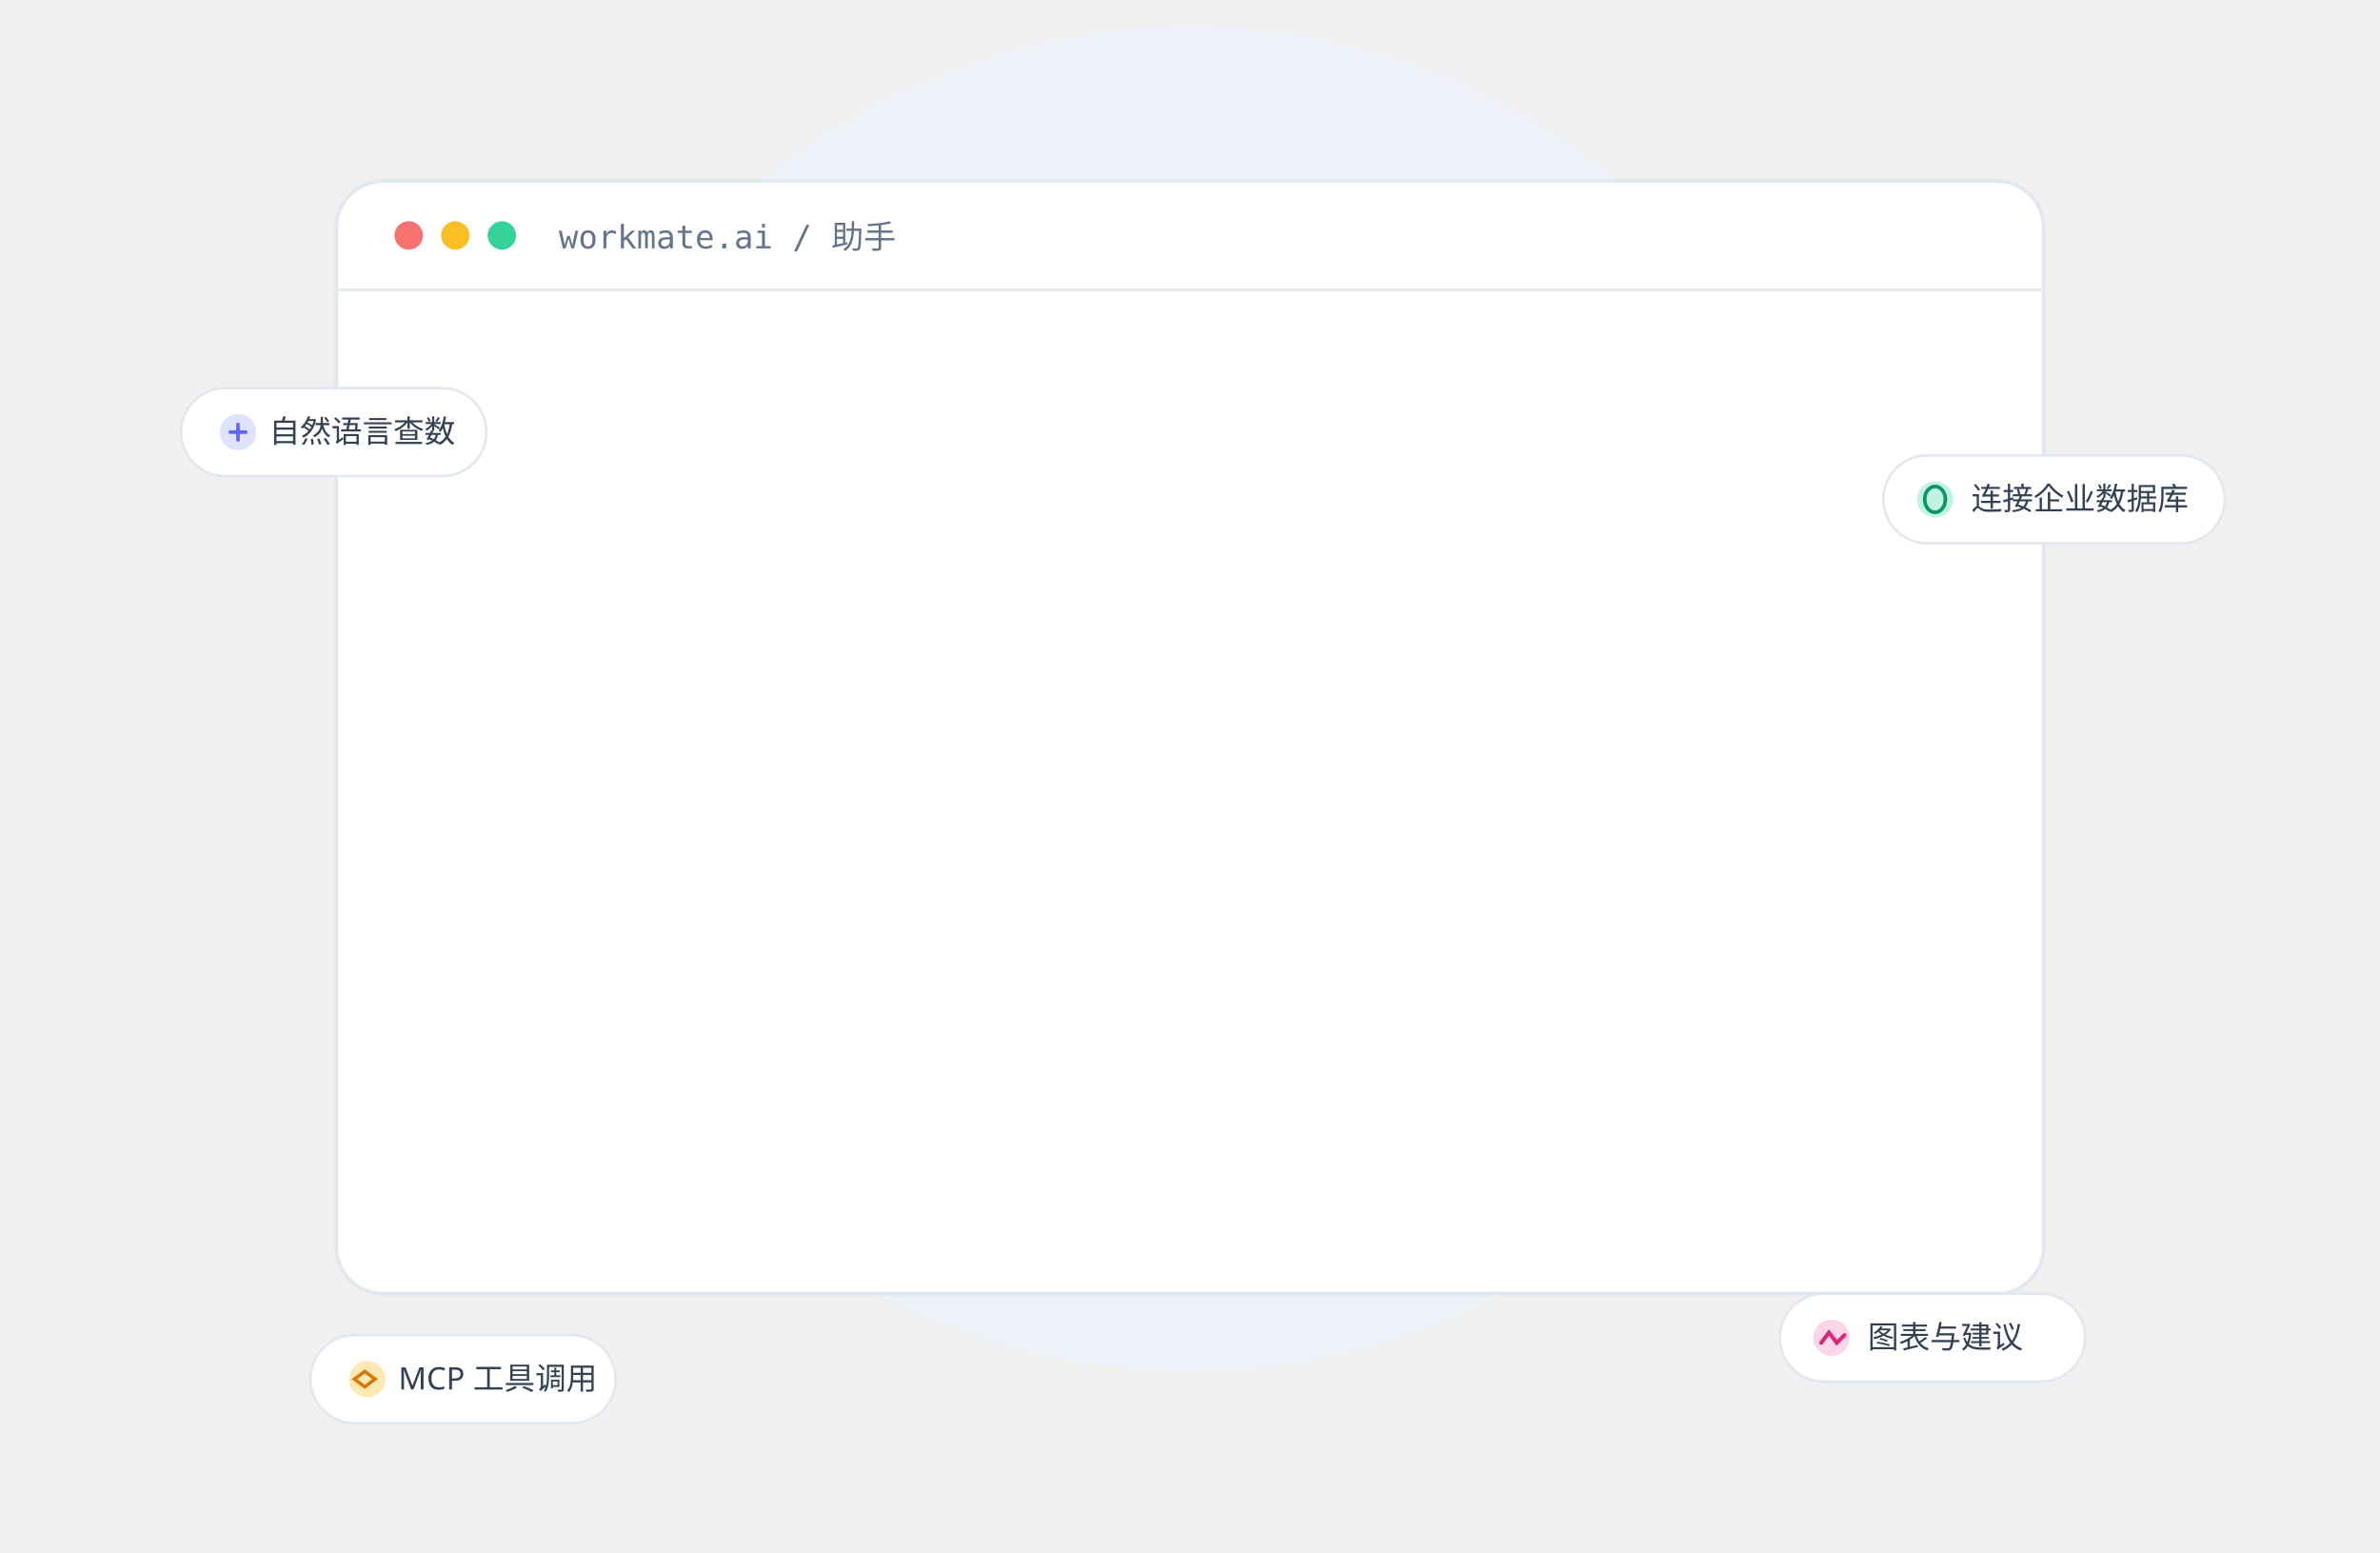
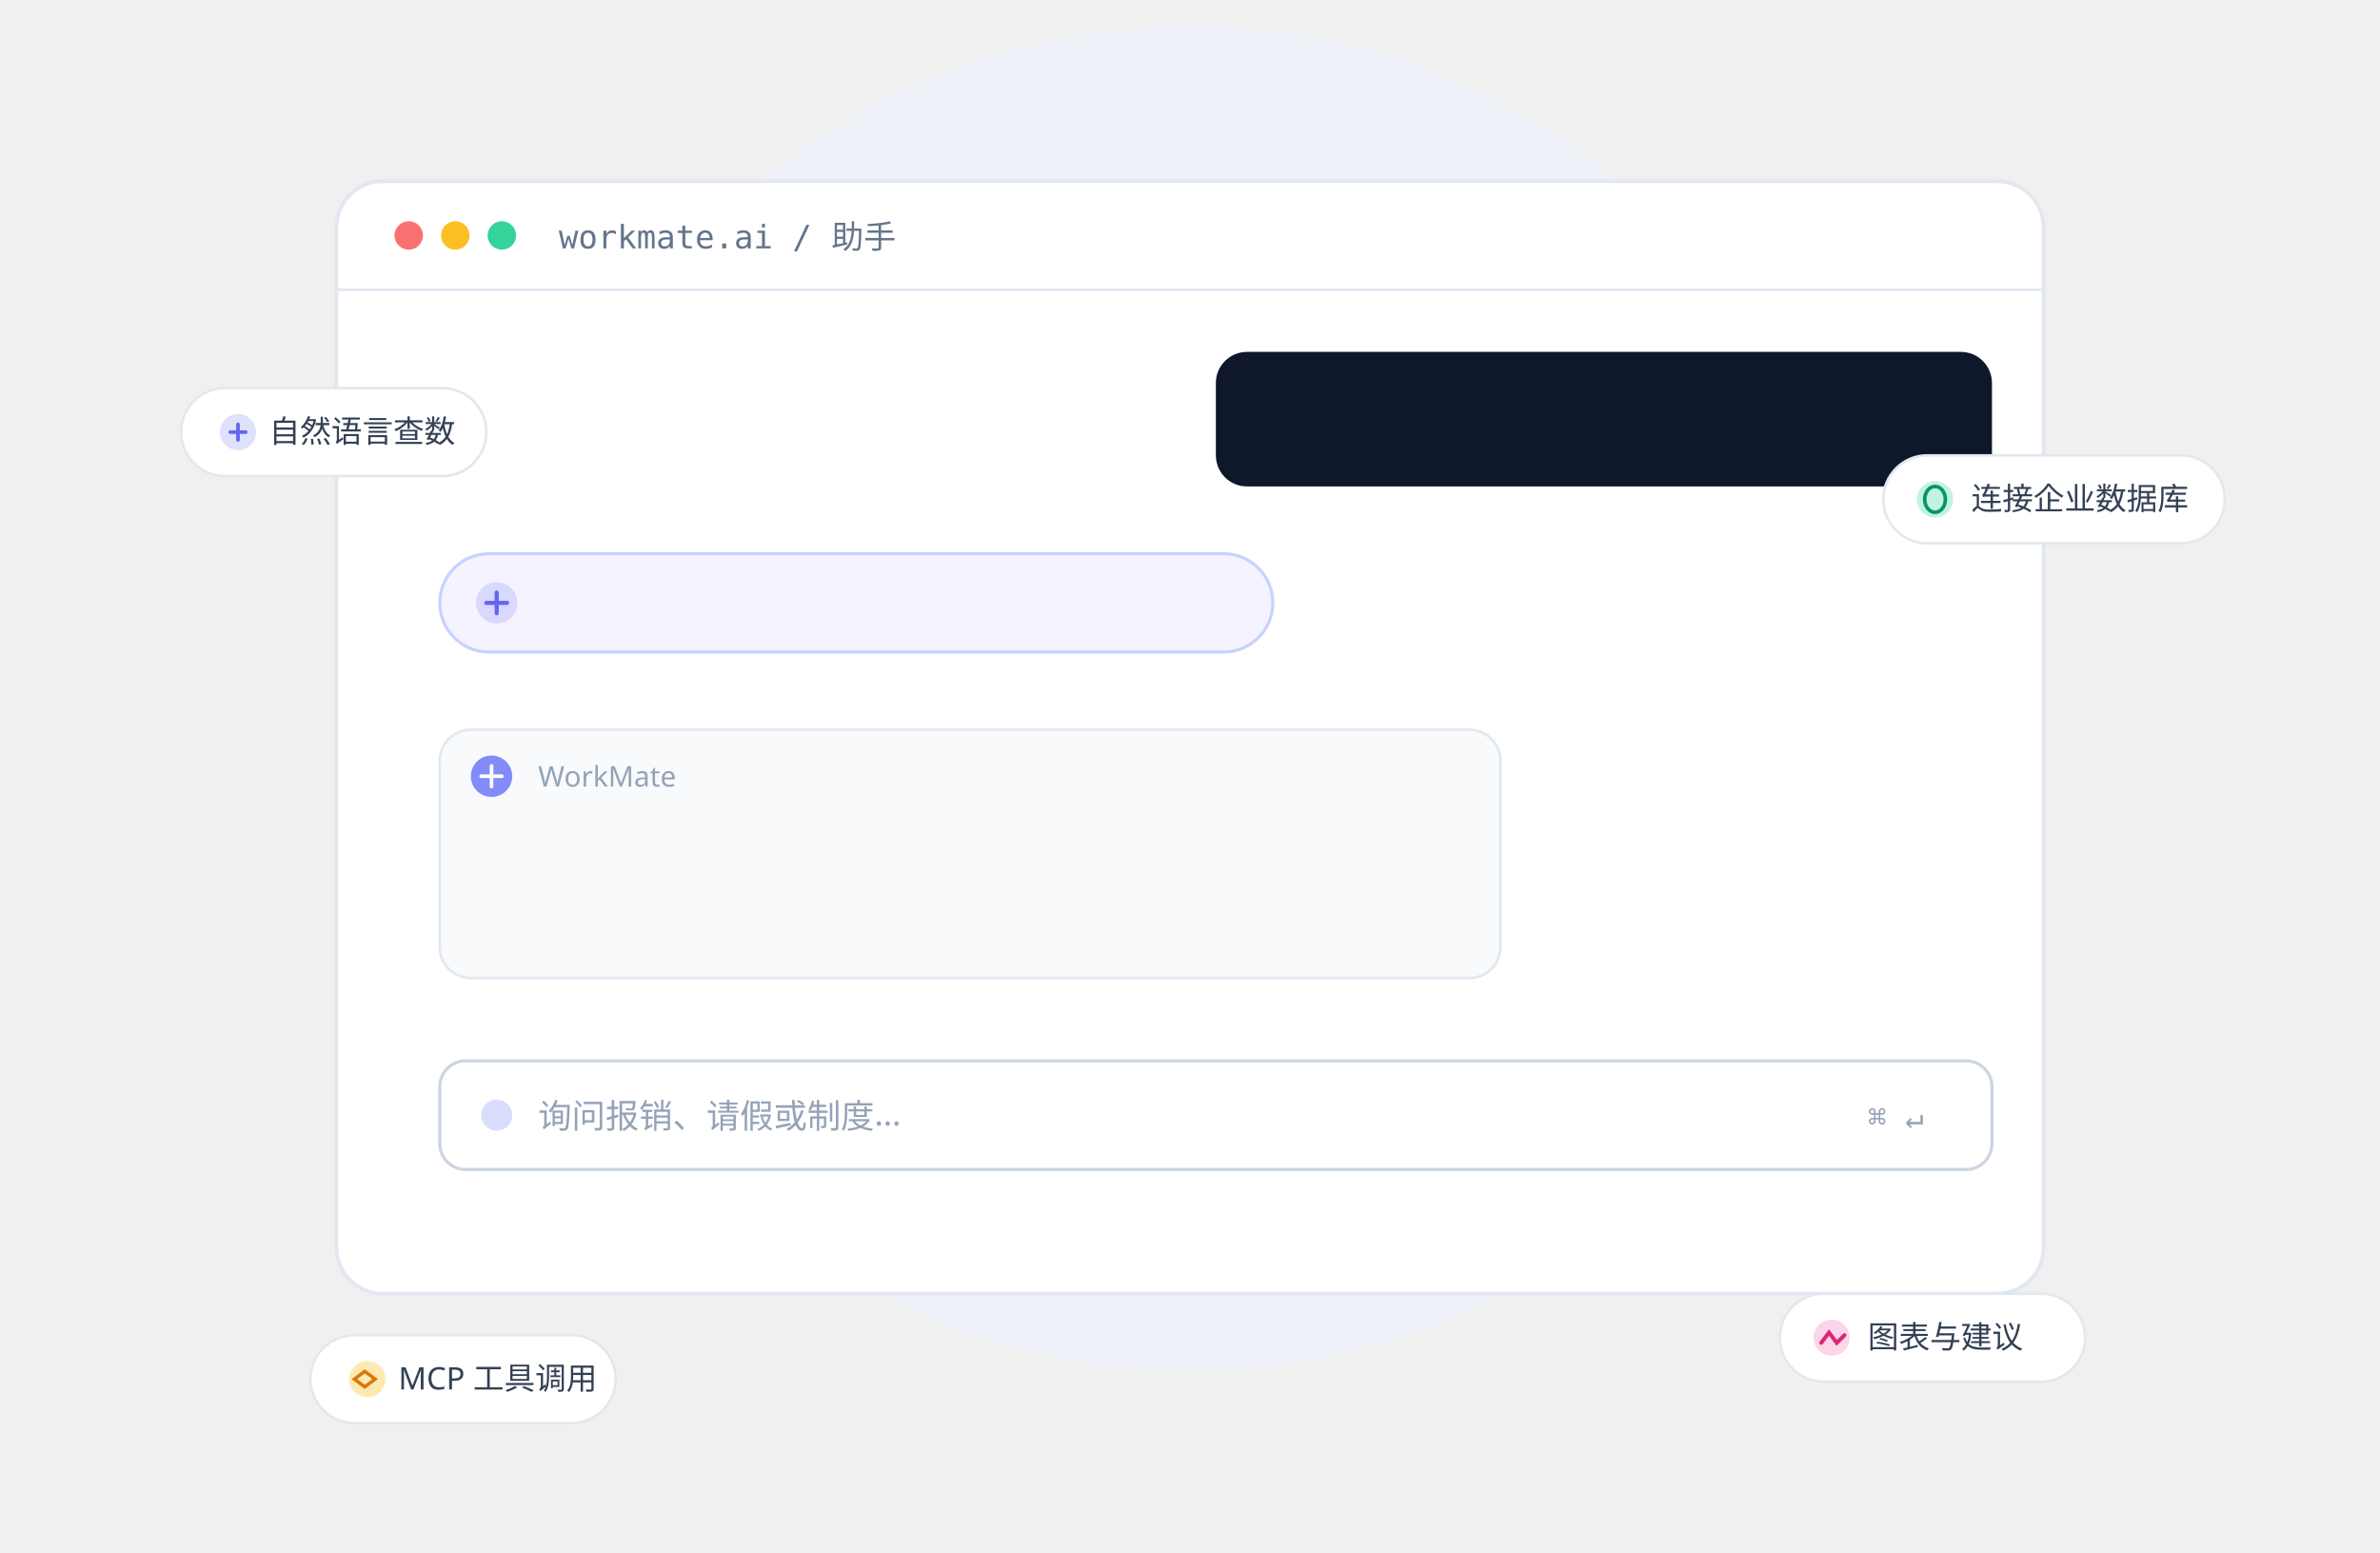
- <svg xmlns="http://www.w3.org/2000/svg" viewBox="0 0 920 600" width="100%" role="img" aria-label="WorkMate 企业员工 AI 助手演示动画">
+ <svg xmlns="http://www.w3.org/2000/svg" width="920" height="600" viewBox="0 0 920 600" role="img" aria-label="WorkMate 企业员工 AI 助手演示动画">
  <defs>
    <clipPath id="clip-user">
-       <rect x="0" y="0" width="0" height="60">
-         <animate attributeName="width" values="0;340;340" keyTimes="0;0.21;1" dur="9.5s" begin="0.4s" repeatCount="indefinite" calcMode="spline" keySplines="0.3 0 0.8 1;0 0 1 1" />
+       <rect x="0" y="0" width="340" height="60">
+         <animate attributeName="width" from="0" to="340" dur="2s" begin="0.4s" fill="freeze" />
      </rect>
    </clipPath>
    <clipPath id="clip-tool">
-       <rect x="0" y="0" width="0" height="40">
-         <animate attributeName="width" values="0;330;330" keyTimes="0;0.12;1" dur="9.5s" begin="2.7s" repeatCount="indefinite" />
+       <rect x="0" y="0" width="330" height="40">
+         <animate attributeName="width" from="0" to="330" dur="1.1s" begin="2.7s" fill="freeze" />
      </rect>
    </clipPath>
    <clipPath id="clip-msg1">
-       <rect x="0" y="0" width="0" height="24">
-         <animate attributeName="width" values="0;215;215" keyTimes="0;0.11;1" dur="9.5s" begin="3.6s" repeatCount="indefinite" />
+       <rect x="0" y="0" width="215" height="24">
+         <animate attributeName="width" from="0" to="215" dur="1s" begin="3.6s" fill="freeze" />
      </rect>
    </clipPath>
    <clipPath id="clip-msg2">
-       <rect x="0" y="0" width="0" height="24">
-         <animate attributeName="width" values="0;300;300" keyTimes="0;0.12;1" dur="9.5s" begin="4.8s" repeatCount="indefinite" />
+       <rect x="0" y="0" width="300" height="24">
+         <animate attributeName="width" from="0" to="300" dur="1.2s" begin="4.8s" fill="freeze" />
      </rect>
    </clipPath>
  </defs>
  <circle cx="460" cy="270" r="260" fill="#eef2ff" opacity="0.5" />
  <g>
    <rect x="130" y="70" width="660" height="430" rx="18" fill="#ffffff" stroke="#e2e8f0" stroke-width="1.5" />
    <line x1="130" y1="112" x2="790" y2="112" stroke="#e2e8f0" stroke-width="1" />
    <circle cx="158" cy="91" r="5.5" fill="#f87171" />
    <circle cx="176" cy="91" r="5.5" fill="#fbbf24" />
    <circle cx="194" cy="91" r="5.5" fill="#34d399" />
    <text x="216" y="96" font-family="ui-monospace, SFMono-Regular, Menlo, monospace" font-size="12.5" fill="#64748b">workmate.ai / 助手</text>
-     <g opacity="0">
-       <animate attributeName="opacity" values="0;1;1;0" keyTimes="0;0.03;0.82;0.88" dur="9.5s" begin="0s" repeatCount="indefinite" />
-       <rect x="470" y="136" width="300" height="52" rx="12" fill="#0f172a" />
-       <text x="486" y="160" font-family="system-ui, 'PingFang SC', 'Microsoft YaHei', sans-serif" font-size="14" fill="#f8fafc" clip-path="url(#clip-user)">我最近三个月的报销记录和总额是多少？</text>
-       <rect x="486" y="164" width="7" height="15" fill="#818cf8">
-         <animate attributeName="opacity" values="0;1;0;0" keyTimes="0;0.02;0.21;0.22" dur="9.5s" begin="0.4s" repeatCount="indefinite" />
-       </rect>
-     </g>
-     <g opacity="0">
-       <animate attributeName="opacity" values="0;1;1;0" keyTimes="0;0.01;0.54;0.82" dur="9.5s" begin="2.7s" repeatCount="indefinite" />
-       <rect x="170" y="214" width="322" height="38" rx="19" fill="#f5f3ff" stroke="#c7d2fe" stroke-width="1.2" />
-       <circle cx="192" cy="233" r="8" fill="#818cf8" opacity="0.25" />
-       <path d="M188 233 h8 M192 229 v8" stroke="#6366f1" stroke-width="1.6" stroke-linecap="round" />
-       <text x="208" y="238" font-family="ui-monospace, SFMono-Regular, Menlo, monospace" font-size="12.5" fill="#4338ca" clip-path="url(#clip-tool)">mcp_execute_query · reimbursements · 3 rows</text>
-     </g>
-     <g opacity="0">
-       <animate attributeName="opacity" values="0;1;1;0" keyTimes="0;0.01;0.46;0.84" dur="9.5s" begin="3.6s" repeatCount="indefinite" />
-       <rect x="170" y="282" width="410" height="96" rx="12" fill="#f8fafc" stroke="#e2e8f0" stroke-width="1" />
-       <circle cx="190" cy="300" r="8" fill="#818cf8" />
-       <path d="M186 300 h8 M190 296 v8" stroke="#fff" stroke-width="1.4" stroke-linecap="round" />
-       <text x="208" y="304" font-family="system-ui, 'PingFang SC', 'Microsoft YaHei', sans-serif" font-size="11" fill="#94a3b8">WorkMate</text>
-       <text x="186" y="334" font-family="system-ui, 'PingFang SC', 'Microsoft YaHei', sans-serif" font-size="13.5" fill="#0f172a" clip-path="url(#clip-msg1)">你最近三个月共 3 笔报销，</text>
-       <text x="186" y="358" font-family="system-ui, 'PingFang SC', 'Microsoft YaHei', sans-serif" font-size="13.5" fill="#0f172a" clip-path="url(#clip-msg2)">合计 1,240 元，2 笔已到账、1 笔审批中。</text>
-       <rect x="486" y="344" width="7" height="15" fill="#818cf8">
-         <animate attributeName="opacity" values="0;1;0;0" keyTimes="0;0.02;0.22;0.23" dur="9.5s" begin="4.8s" repeatCount="indefinite" />
-       </rect>
-     </g>
-     <g opacity="0">
-       <animate attributeName="opacity" values="0;1;1;0" keyTimes="0;0.01;0.14;0.84" dur="9.5s" begin="6.5s" repeatCount="indefinite" />
-       <rect x="170" y="410" width="600" height="42" rx="10" fill="#ffffff" stroke="#cbd5e1" stroke-width="1.2" />
-       <circle cx="192" cy="431" r="6" fill="#818cf8" opacity="0.3" />
-       <text x="208" y="436" font-family="system-ui, 'PingFang SC', 'Microsoft YaHei', sans-serif" font-size="13" fill="#94a3b8">询问报销、请假或制度…</text>
-       <text x="722" y="436" font-family="ui-monospace, SFMono-Regular, Menlo, monospace" font-size="12" fill="#94a3b8">⌘ ↵</text>
-     </g>
+     <rect x="470" y="136" width="300" height="52" rx="12" fill="#0f172a" />
+     <text x="486" y="160" font-family="system-ui, 'PingFang SC', 'Microsoft YaHei', sans-serif" font-size="14" fill="#f8fafc" clip-path="url(#clip-user)">我最近三个月的报销记录和总额是多少？</text>
+     <rect x="170" y="214" width="322" height="38" rx="19" fill="#f5f3ff" stroke="#c7d2fe" stroke-width="1.2" />
+     <circle cx="192" cy="233" r="8" fill="#818cf8" opacity="0.25" />
+     <path d="M188 233 h8 M192 229 v8" stroke="#6366f1" stroke-width="1.6" stroke-linecap="round" />
+     <text x="208" y="238" font-family="ui-monospace, SFMono-Regular, Menlo, monospace" font-size="12.5" fill="#4338ca" clip-path="url(#clip-tool)">mcp_execute_query · reimbursements · 3 rows</text>
+     <rect x="170" y="282" width="410" height="96" rx="12" fill="#f8fafc" stroke="#e2e8f0" stroke-width="1" />
+     <circle cx="190" cy="300" r="8" fill="#818cf8" />
+     <path d="M186 300 h8 M190 296 v8" stroke="#fff" stroke-width="1.4" stroke-linecap="round" />
+     <text x="208" y="304" font-family="system-ui, 'PingFang SC', 'Microsoft YaHei', sans-serif" font-size="11" fill="#94a3b8">WorkMate</text>
+     <text x="186" y="334" font-family="system-ui, 'PingFang SC', 'Microsoft YaHei', sans-serif" font-size="13.5" fill="#0f172a" clip-path="url(#clip-msg1)">你最近三个月共 3 笔报销，</text>
+     <text x="186" y="358" font-family="system-ui, 'PingFang SC', 'Microsoft YaHei', sans-serif" font-size="13.5" fill="#0f172a" clip-path="url(#clip-msg2)">合计 1,240 元，2 笔已到账、1 笔审批中。</text>
+     <rect x="170" y="410" width="600" height="42" rx="10" fill="#ffffff" stroke="#cbd5e1" stroke-width="1.2" />
+     <circle cx="192" cy="431" r="6" fill="#818cf8" opacity="0.3" />
+     <text x="208" y="436" font-family="system-ui, 'PingFang SC', 'Microsoft YaHei', sans-serif" font-size="13" fill="#94a3b8">询问报销、请假或制度…</text>
+     <text x="722" y="436" font-family="ui-monospace, SFMono-Regular, Menlo, monospace" font-size="12" fill="#94a3b8">⌘ ↵</text>
  </g>
  <g>
    <rect x="70" y="150" width="118" height="34" rx="17" fill="#ffffff" stroke="#e2e8f0" stroke-width="1" />
    <circle cx="92" cy="167" r="7" fill="#818cf8" opacity="0.25" />
    <path d="M89 167 h6 M92 164 v6" stroke="#6366f1" stroke-width="1.4" stroke-linecap="round" />
    <text x="104" y="171" font-family="system-ui, 'PingFang SC', 'Microsoft YaHei', sans-serif" font-size="12" fill="#334155">自然语言查数</text>
    <animateTransform attributeName="transform" type="translate" values="0 0; 0 -6; 0 0" dur="5s" repeatCount="indefinite" />
  </g>
  <g>
    <rect x="728" y="176" width="132" height="34" rx="17" fill="#ffffff" stroke="#e2e8f0" stroke-width="1" />
    <circle cx="748" cy="193" r="7" fill="#34d399" opacity="0.3" />
    <ellipse cx="748" cy="193" rx="4" ry="5" stroke="#059669" stroke-width="1.4" fill="none" />
    <text x="762" y="197" font-family="system-ui, 'PingFang SC', 'Microsoft YaHei', sans-serif" font-size="12" fill="#334155">连接企业数据库</text>
    <animateTransform attributeName="transform" type="translate" values="0 0; 0 6; 0 0" dur="6s" repeatCount="indefinite" />
  </g>
  <g>
    <rect x="120" y="516" width="118" height="34" rx="17" fill="#ffffff" stroke="#e2e8f0" stroke-width="1" />
    <circle cx="142" cy="533" r="7" fill="#fbbf24" opacity="0.35" />
    <path d="M137 533 l4 -3 l4 3 l-4 3 z" stroke="#d97706" stroke-width="1.3" fill="none" />
    <text x="154" y="537" font-family="system-ui, 'PingFang SC', 'Microsoft YaHei', sans-serif" font-size="12" fill="#334155">MCP 工具调用</text>
    <animateTransform attributeName="transform" type="translate" values="0 0; 0 -5; 0 0" dur="6s" repeatCount="indefinite" begin="1s" />
  </g>
  <g>
    <rect x="688" y="500" width="118" height="34" rx="17" fill="#ffffff" stroke="#e2e8f0" stroke-width="1" />
    <circle cx="708" cy="517" r="7" fill="#f472b6" opacity="0.3" />
    <path d="M704 519 l3 -4 l3 4 l3 -3" stroke="#db2777" stroke-width="1.5" fill="none" stroke-linecap="round" />
    <text x="722" y="521" font-family="system-ui, 'PingFang SC', 'Microsoft YaHei', sans-serif" font-size="12" fill="#334155">图表与建议</text>
    <animateTransform attributeName="transform" type="translate" values="0 0; 0 6; 0 0" dur="5s" repeatCount="indefinite" begin="0.5s" />
  </g>
</svg>
